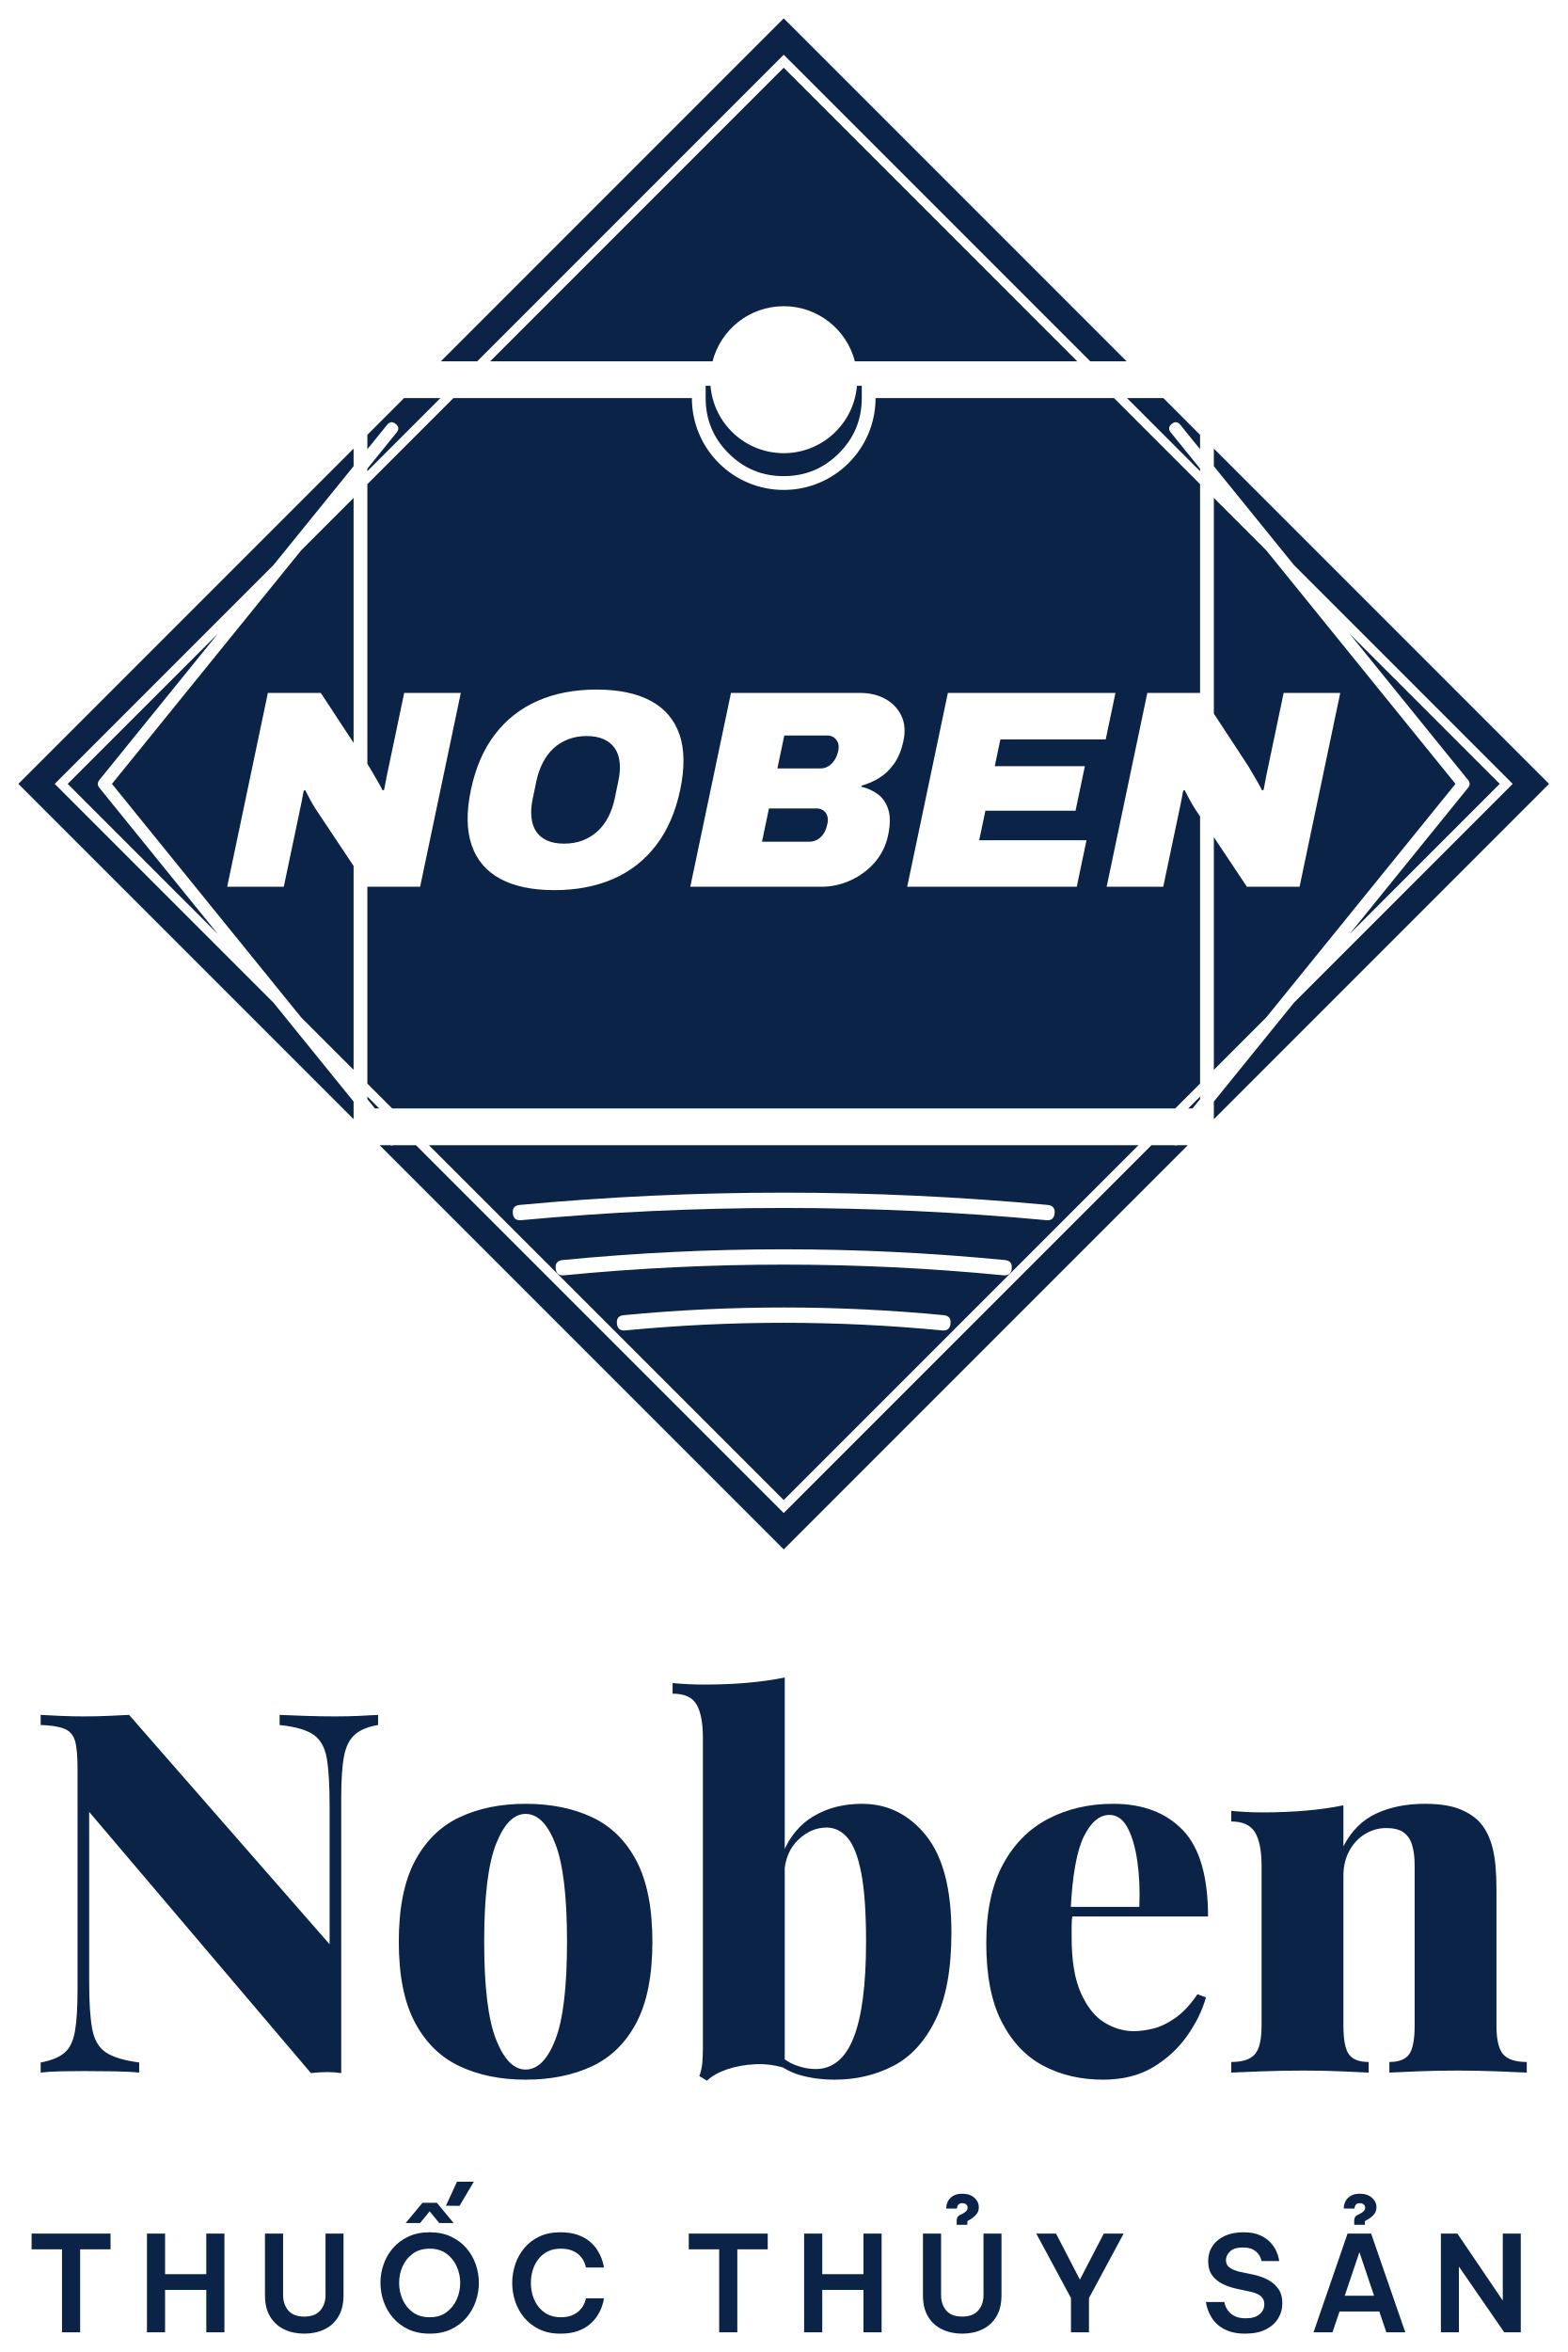
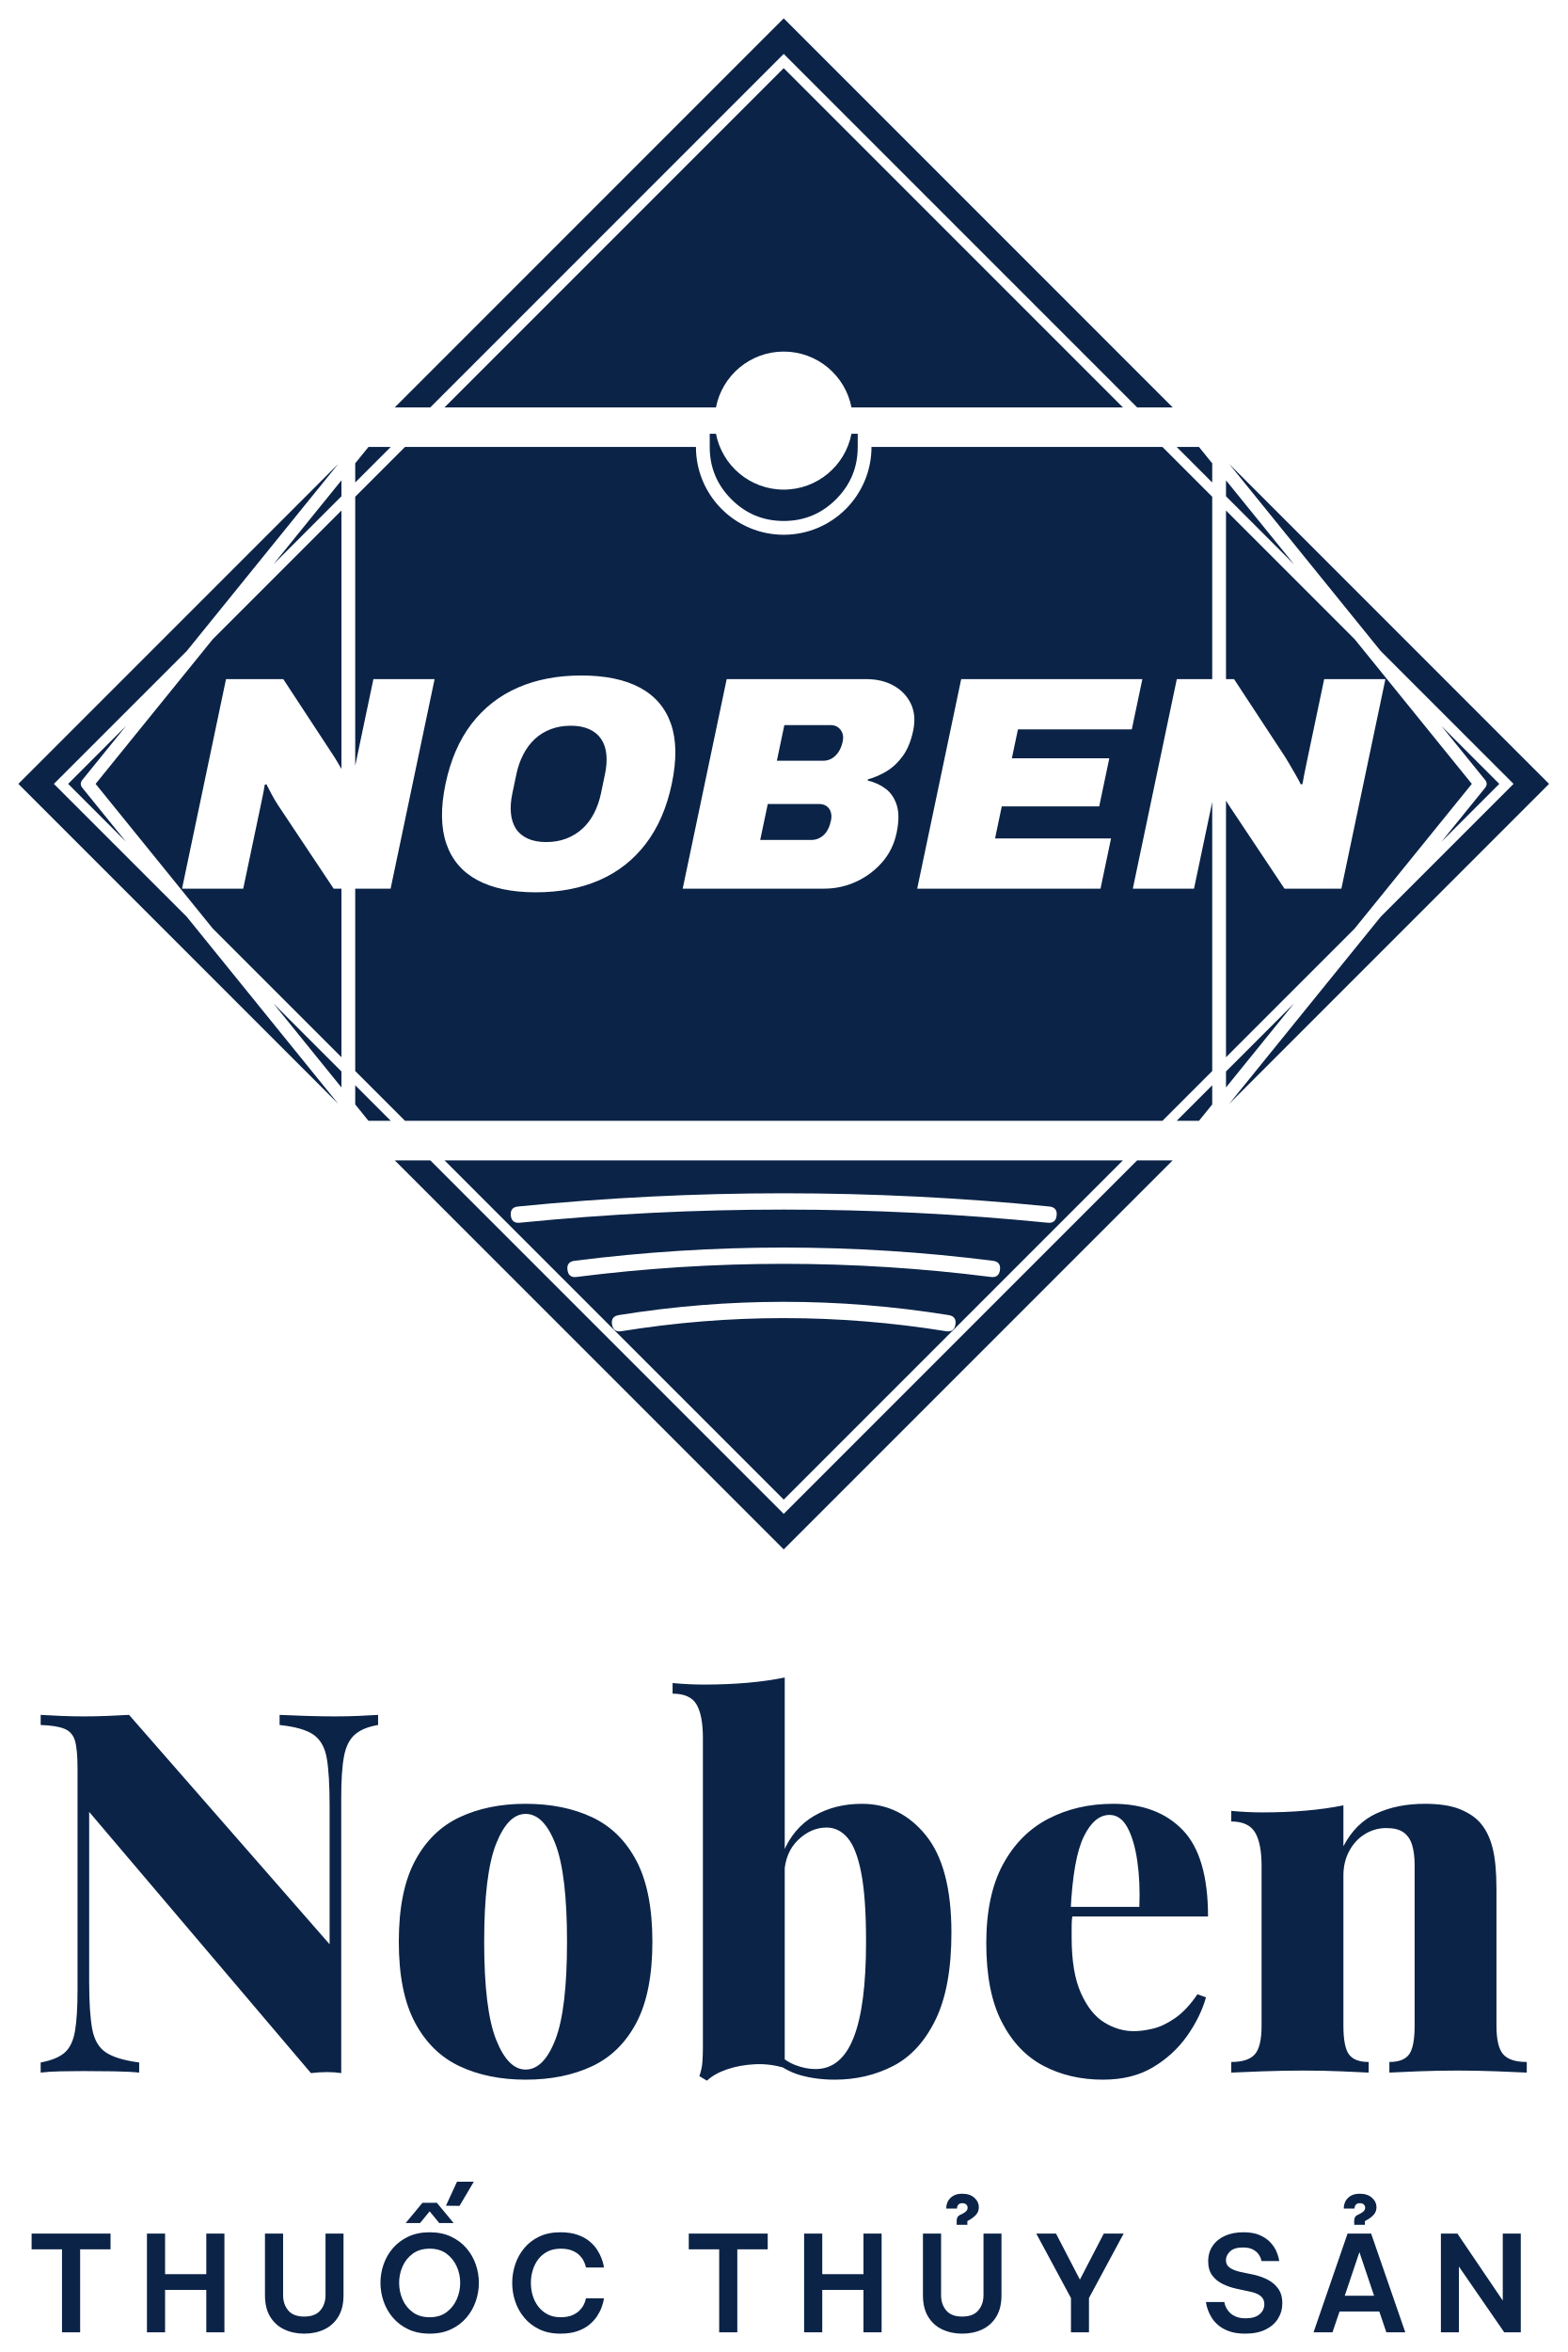
<svg xmlns="http://www.w3.org/2000/svg" viewBox="0 0 512 768.12" width="512" height="768.12">
  <g id="bieu-tuong" transform="translate(0 0)">
-     <path fill="#0b2347" d="M148.12,130 L226,130 C226,146.57 239.43,160 256,160 C272.57,160 286,146.57 286,130 L363.88,130 L392,158.12 L392,226.3 L374.77,226.3 L361.48,289.6 L379.97,289.6 L385.29,264.3 Q385.46,263.47 385.83,261.72 Q386.19,259.98 386.47,258.23 L386.97,258.04 Q387.69,259.42 388.47,260.94 Q389.26,262.46 390.44,264.3 L392,266.65 L392,353.88 L383.88,362 L128.12,362 L120,353.88 L120,289.56 L120.02,289.6 L137.23,289.6 L150.52,226.3 L132.03,226.3 L127.26,249.03 Q126.99,250.32 126.45,252.85 Q125.92,255.38 125.47,257.95 L124.97,258.14 Q124.47,257.03 123.42,255.24 Q122.37,253.44 121.36,251.7 Q120.56,250.32 120,249.46 L120,158.12 Z M371.88,374 L256,489.88 L140.12,374 Z M256,22.12 L351.88,118 L279.24,118 C276.58,107.65 267.18,100 256,100 C244.82,100 235.42,107.65 232.76,118 L160.12,118 Z M396.5,349.38 L396.5,273.4 L407.3,289.6 L424.5,289.6 L437.79,226.3 L419.3,226.3 L414.53,249.03 Q414.26,250.32 413.73,252.85 Q413.2,255.38 412.75,257.95 L412.25,258.14 Q411.74,257.03 410.69,255.24 Q409.64,253.44 408.63,251.7 Q407.62,249.95 406.98,249.03 L396.5,233.06 L396.5,162.62 L413.67,179.79 L475.43,256 L413.67,332.21 Z M115.5,162.62 L115.5,242.61 L104.8,226.3 L87.5,226.3 L74.21,289.6 L92.7,289.6 L98.01,264.3 Q98.19,263.47 98.55,261.72 Q98.92,259.98 99.2,258.23 L99.69,258.04 Q100.42,259.42 101.2,260.94 Q101.99,262.46 103.17,264.3 L115.5,282.81 L115.5,349.38 L98.33,332.21 L36.57,256 L98.33,179.79 Z M181.08,290.7 Q191.93,290.7 200.34,287.02 Q208.75,283.34 214.33,276.03 Q219.92,268.72 222.18,257.95 Q224.46,247.1 221.94,239.83 Q219.41,232.56 212.55,228.88 Q205.69,225.2 194.83,225.2 Q184.07,225.2 175.66,228.88 Q167.25,232.56 161.68,239.83 Q156.1,247.1 153.82,257.95 Q151.56,268.72 154.07,276.03 Q156.59,283.34 163.45,287.02 Q170.31,290.7 181.08,290.7 Z M225.48,289.6 L268.17,289.6 Q273.32,289.6 277.9,287.48 Q282.49,285.37 285.77,281.6 Q289.04,277.82 290.1,272.76 Q291.17,267.7 290.19,264.48 Q289.21,261.26 286.87,259.47 Q284.53,257.68 281.38,256.94 L281.45,256.57 Q284.48,255.74 287.23,254.04 Q289.98,252.34 292.07,249.4 Q294.16,246.45 295.12,241.85 Q296.09,237.25 294.43,233.76 Q292.77,230.26 289.23,228.28 Q285.69,226.3 280.91,226.3 L238.77,226.3 Z M388,374 L256,506 L124,374 L127.36,374 Q127.91,374.23 128.52,374 L135.88,374 L256,494.12 L376.12,374 L383.48,374 Q383.86,374.15 384.22,374.11 Q384.43,374.09 384.64,374 Z M296.33,289.6 L351.72,289.6 L354.9,274.42 L319.85,274.42 L321.88,264.76 L351.32,264.76 L354.37,250.22 L324.93,250.22 L326.77,241.48 L361.18,241.48 L364.36,226.3 L309.62,226.3 Z M256,6 L368,118 L356.12,118 L257.06,18.94 L256,17.88 L155.88,118 L144,118 Z M115.5,365.5 L6,256 L115.5,146.5 L115.5,152.25 L89.31,184.57 L17.88,256 L89.31,327.43 L115.5,359.75 Z M396.5,146.5 L506,256 L396.5,365.5 L396.5,359.75 L422.69,327.43 L494.12,256 L422.69,184.57 L396.5,152.25 Z M169.77,393.51 Q168.52,393.63 167.96,394.31 Q167.39,394.99 167.51,396.23 Q167.63,397.48 168.31,398.04 Q168.99,398.61 170.23,398.49 Q256,390.51 341.77,398.49 Q343.01,398.61 343.69,398.04 Q344.37,397.48 344.49,396.23 Q344.61,394.99 344.04,394.31 Q343.48,393.63 342.23,393.51 Q256,385.49 169.77,393.51 Z M184.26,275.52 Q180.95,275.52 178.64,274.47 Q176.34,273.41 175.09,271.48 Q173.84,269.54 173.58,266.83 Q173.32,264.12 174,260.9 L175.23,255.01 Q175.91,251.79 177.31,249.07 Q178.7,246.36 180.77,244.43 Q182.83,242.5 185.58,241.44 Q188.33,240.38 191.64,240.38 Q194.96,240.38 197.26,241.44 Q199.57,242.5 200.87,244.43 Q202.16,246.36 202.42,249.07 Q202.68,251.79 202,255.01 L200.77,260.9 Q200.09,264.12 198.69,266.83 Q197.3,269.54 195.19,271.48 Q193.08,273.41 190.33,274.47 Q187.58,275.52 184.26,275.52 Z M183.76,411.51 Q181.27,411.75 181.51,414.24 Q181.63,415.49 182.32,416.05 Q183,416.61 184.24,416.49 Q256,409.51 327.76,416.49 Q330.25,416.73 330.49,414.24 Q330.73,411.75 328.24,411.51 Q256,404.49 183.76,411.51 Z M203.76,429.51 Q201.27,429.75 201.51,432.24 Q201.75,434.73 204.24,434.49 Q256,429.51 307.76,434.49 Q310.25,434.73 310.49,432.24 Q310.73,429.75 308.24,429.51 Q256,424.49 203.76,429.51 Z M440.82,206.94 L489.88,256 L440.82,305.06 L479.55,257.26 Q480.57,256 479.55,254.74 Z M71.18,305.06 L22.12,256 L71.18,206.94 L32.45,254.74 Q31.43,256 32.45,257.26 Z M281.5,126 L281.5,130 Q281.5,140.56 274.03,148.03 Q266.56,155.5 256,155.5 Q245.44,155.5 237.97,148.03 Q230.5,140.56 230.5,130 L230.5,126 L232.08,126 C233.1,138.32 243.42,148 256,148 C268.58,148 278.9,138.32 279.92,126 Z M248.9,274.88 L251.18,264.02 L266.64,264.02 Q268.02,264.02 268.94,264.67 Q269.86,265.31 270.22,266.46 Q270.58,267.61 270.29,268.99 Q269.67,271.94 268.07,273.41 Q266.48,274.88 264.36,274.88 Z M253.93,250.96 L256.19,240.2 L270.17,240.2 Q272.1,240.2 273.18,241.62 Q274.26,243.05 273.84,245.07 Q273.43,247 272.57,248.29 Q271.7,249.58 270.54,250.27 Q269.38,250.96 267.91,250.96 Z M120,142 L132,130 L143.88,130 L120,153.88 L120,153.05 L129.55,141.26 Q130.81,139.71 129.26,138.45 Q127.71,137.19 126.45,138.74 L120,146.7 Z M392,153.88 L368.12,130 L380,130 L392,142 L392,146.7 L385.55,138.74 Q384.92,137.96 384.22,137.89 Q383.52,137.82 382.74,138.45 Q381.19,139.71 382.45,141.26 L392,153.05 Z M389.53,362 L388.12,362 L392,358.12 L392,358.95 Z M120,358.95 L120,358.12 L123.88,362 L122.47,362 Z" />
+     <path fill="#0b2347" d="M132.29,366.03 L116.03,349.77 L116.03,290.22 L127.59,290.22 L141.96,221.79 L121.97,221.79 L116.81,246.36 Q116.54,247.65 116.03,250.08 L116.03,162.23 L132.29,145.97 L227.33,145.97 C227.33,161.8 240.17,174.64 256,174.64 C271.83,174.64 284.67,161.8 284.67,145.97 L379.71,145.97 L395.97,162.23 L395.97,221.79 L384.4,221.79 L370.03,290.22 L390.02,290.22 L395.77,262.87 L395.97,261.91 L395.97,349.77 L379.71,366.03 Z M145.2,378.95 L366.8,378.95 L256,489.74 Z M256,22.26 L366.8,133.05 L278.13,133.05 C276.12,122.67 266.98,114.82 256,114.82 C245.02,114.82 235.88,122.67 233.87,133.05 L145.2,133.05 Z M400.47,345.27 L400.47,261.47 Q400.88,262.15 401.34,262.87 L419.57,290.22 L438.16,290.22 L452.54,221.79 L432.54,221.79 L427.38,246.36 Q427.09,247.75 426.52,250.49 Q425.94,253.22 425.46,256.01 L424.92,256.2 Q424.37,255.01 423.24,253.07 Q422.1,251.13 421.01,249.24 Q419.91,247.35 419.23,246.36 L403.1,221.79 L400.47,221.79 L400.47,166.73 L442.51,208.77 L480.77,256 L442.51,303.23 Z M111.53,166.73 L111.53,251.12 Q110.98,250.18 110.44,249.24 Q109.34,247.35 108.65,246.36 L92.53,221.79 L73.83,221.79 L59.46,290.22 L79.45,290.22 L85.2,262.87 L85.78,260.08 Q86.18,258.19 86.47,256.3 L87.01,256.1 Q87.79,257.6 88.64,259.24 Q89.49,260.88 90.77,262.87 L108.99,290.22 L111.53,290.22 L111.53,345.27 L69.49,303.23 L31.23,256 L69.49,208.77 Z M175,291.41 Q186.73,291.41 195.82,287.43 Q204.91,283.46 210.95,275.55 Q216.99,267.64 219.43,256.01 Q221.9,244.27 219.17,236.41 Q216.44,228.55 209.02,224.57 Q201.6,220.6 189.87,220.6 Q178.23,220.6 169.14,224.57 Q160.05,228.55 154.02,236.41 Q148,244.27 145.53,256.01 Q143.09,267.64 145.8,275.55 Q148.52,283.46 155.94,287.43 Q163.36,291.41 175,291.41 Z M223,290.22 L269.15,290.22 Q274.72,290.22 279.68,287.93 Q284.64,285.64 288.18,281.57 Q291.72,277.49 292.87,272.02 Q294.02,266.55 292.96,263.07 Q291.9,259.59 289.37,257.65 Q286.84,255.71 283.43,254.91 L283.51,254.51 Q286.79,253.62 289.76,251.78 Q292.73,249.94 294.99,246.76 Q297.25,243.57 298.29,238.6 Q299.34,233.63 297.55,229.85 Q295.75,226.07 291.93,223.93 Q288.1,221.79 282.93,221.79 L237.37,221.79 Z M299.6,290.22 L359.48,290.22 L362.92,273.81 L325.03,273.81 L327.22,263.36 L359.05,263.36 L362.35,247.65 L330.52,247.65 L332.51,238.2 L369.7,238.2 L373.15,221.79 L313.97,221.79 Z M256,6 L383.05,133.05 L371.45,133.05 L257.16,18.77 L256,17.6 L140.55,133.05 L128.95,133.05 Z M383.05,378.95 L256,506 L128.95,378.95 L140.55,378.95 L256,494.4 L371.45,378.95 Z M110.48,360.48 L6,256 L110.48,151.52 L61.01,212.6 L17.6,256 L61.01,299.41 Z M401.52,151.52 L506,256 L401.52,360.48 L450.99,299.41 L494.4,256 L450.99,212.6 Z M169.24,394.02 Q167.91,394.15 167.32,394.88 Q166.72,395.61 166.85,396.93 Q167.12,399.58 169.76,399.32 Q256,390.73 342.24,399.32 Q344.88,399.58 345.15,396.93 Q345.41,394.29 342.76,394.02 Q256,385.39 169.24,394.02 Z M178.44,275 Q174.86,275 172.37,273.86 Q169.87,272.71 168.52,270.63 Q167.17,268.54 166.89,265.6 Q166.61,262.67 167.34,259.19 L168.68,252.82 Q169.41,249.34 170.92,246.41 Q172.43,243.47 174.66,241.38 Q176.89,239.29 179.87,238.15 Q182.84,237.01 186.42,237.01 Q190,237.01 192.5,238.15 Q194.99,239.29 196.39,241.38 Q197.79,243.47 198.07,246.41 Q198.35,249.34 197.62,252.82 L196.29,259.19 Q195.55,262.67 194.04,265.6 Q192.53,268.54 190.25,270.63 Q187.97,272.71 185,273.86 Q182.02,275 178.44,275 Z M187.67,411.75 Q186.35,411.92 185.77,412.66 Q185.19,413.4 185.36,414.72 Q185.53,416.04 186.27,416.62 Q187.01,417.2 188.33,417.03 Q256,408.46 323.67,417.03 Q326.3,417.36 326.64,414.72 Q326.97,412.08 324.33,411.75 Q256,403.1 187.67,411.75 Z M202.12,429.49 Q200.8,429.71 200.25,430.47 Q199.7,431.23 199.91,432.54 Q200.13,433.86 200.89,434.41 Q201.65,434.96 202.96,434.75 Q256,426.19 309.04,434.75 Q311.66,435.17 312.09,432.54 Q312.51,429.92 309.88,429.49 Q256,420.81 202.12,429.49 Z M280.17,141.66 L280.17,145.97 Q280.17,155.98 273.09,163.06 Q266.01,170.14 256,170.14 Q245.99,170.14 238.91,163.06 Q231.83,155.98 231.83,145.97 L231.83,141.66 L233.87,141.66 C235.88,152.05 245.02,159.9 256,159.9 C266.98,159.9 276.12,152.05 278.13,141.66 Z M248.32,274.31 L250.79,262.57 L267.5,262.57 Q268.99,262.57 269.99,263.27 Q270.99,263.96 271.37,265.2 Q271.76,266.45 271.44,267.94 Q270.78,271.12 269.05,272.71 Q267.32,274.31 265.04,274.31 Z M253.76,248.45 L256.2,236.81 L271.32,236.81 Q273.41,236.81 274.57,238.35 Q275.74,239.89 275.28,242.08 Q274.85,244.17 273.91,245.56 Q272.97,246.95 271.72,247.7 Q270.46,248.45 268.87,248.45 Z M41.18,274.92 L22.26,256 L41.17,237.08 L26.92,254.68 Q25.85,256 26.92,257.32 Z M470.82,274.92 L485.08,257.32 Q486.15,256 485.08,254.68 L470.83,237.08 L489.74,256 Z M111.53,349.93 L111.53,355.14 L89.32,327.72 Z M400.47,355.14 L400.47,349.93 L422.68,327.72 Z M400.47,162.07 L400.47,156.87 L422.68,184.28 Z M111.53,156.87 L111.53,162.07 L89.32,184.28 Z M116.03,360.69 L116.03,354.43 L127.63,366.03 L120.35,366.03 Z M391.64,366.03 L384.37,366.03 L395.97,354.43 L395.97,360.69 Z M391.64,145.97 L395.97,151.31 L395.97,157.57 L384.37,145.97 Z M120.36,145.97 L127.63,145.97 L116.03,157.57 L116.03,151.31 Z" />
  </g>
  <g id="chu">
    <path fill="#0b2347" d="M123.505 560.05V563.35Q118.555 564.175 115.915 566.485Q113.275 568.795 112.368 573.58Q111.46 578.365 111.46 587.11V677.035Q109.315 676.705 106.84 676.705Q104.365 676.705 101.56 677.035L29.125 591.73V647.17Q29.125 657.235 30.115 662.598Q31.105 667.96 34.57 670.27Q38.035 672.58 45.46 673.57V676.87Q42.325 676.54 37.127 676.457Q31.93 676.375 27.31 676.375Q23.68 676.375 19.802 676.457Q15.925 676.54 13.285 676.87V673.57Q18.565 672.58 21.122 670.352Q23.68 668.125 24.505 663.257Q25.33 658.39 25.33 649.81V577.54Q25.33 571.435 24.505 568.547Q23.68 565.66 21.04 564.587Q18.4 563.515 13.285 563.35V560.05Q15.925 560.215 19.802 560.38Q23.68 560.545 27.31 560.545Q31.435 560.545 35.23 560.38Q39.025 560.215 42.16 560.05L107.665 634.96V589.75Q107.665 579.685 106.757 574.322Q105.85 568.96 102.468 566.567Q99.085 564.175 91.33 563.35V560.05Q94.63 560.215 99.828 560.38Q105.025 560.545 109.48 560.545Q113.44 560.545 117.235 560.38Q121.03 560.215 123.505 560.05ZM171.685 589.09Q184.06 589.09 193.382 593.463Q202.705 597.835 207.902 607.735Q213.1 617.635 213.1 634.135Q213.1 650.635 207.902 660.535Q202.705 670.435 193.382 674.808Q184.06 679.18 171.685 679.18Q159.475 679.18 150.152 674.808Q140.83 670.435 135.55 660.535Q130.27 650.635 130.27 634.135Q130.27 617.635 135.55 607.735Q140.83 597.835 150.152 593.463Q159.475 589.09 171.685 589.09ZM171.685 592.39Q165.91 592.39 162.032 602.207Q158.155 612.025 158.155 634.135Q158.155 656.245 162.032 666.062Q165.91 675.88 171.685 675.88Q177.625 675.88 181.42 666.062Q185.215 656.245 185.215 634.135Q185.215 612.025 181.42 602.207Q177.625 592.39 171.685 592.39ZM281.575 589.09Q294.115 589.09 302.447 599.403Q310.78 609.715 310.78 631.165Q310.78 648.985 305.582 659.628Q300.385 670.27 291.722 674.725Q283.06 679.18 272.665 679.18Q266.56 679.18 261.363 677.695Q256.165 676.21 251.875 672.25L254.02 670.6Q256.66 673.24 259.96 674.477Q263.26 675.715 266.395 675.715Q274.81 675.715 278.852 665.403Q282.895 655.09 282.895 634.135Q282.895 619.78 281.327 611.695Q279.76 603.61 276.873 600.227Q273.985 596.845 270.025 596.845Q264.91 596.845 260.702 600.888Q256.495 604.93 256.165 611.86L255.835 604.93Q259.135 597.01 265.9 593.05Q272.665 589.09 281.575 589.09ZM256.33 547.84V675.385Q251.545 673.9 246.595 674.148Q241.645 674.395 237.52 675.798Q233.395 677.2 230.92 679.51L228.445 678.025Q229.27 675.715 229.435 673.405Q229.6 671.095 229.6 668.785V567.64Q229.6 560.215 227.538 556.668Q225.475 553.12 219.7 553.12V549.655Q224.98 550.15 229.93 550.15Q237.52 550.15 244.12 549.572Q250.72 548.995 256.33 547.84ZM363.58 589.09Q378.1 589.09 386.35 597.67Q394.6 606.25 394.6 625.885H341.635L341.47 622.75H372.16Q372.49 614.665 371.5 607.817Q370.51 600.97 368.283 596.845Q366.055 592.72 362.425 592.72Q357.475 592.72 354.01 599.815Q350.545 606.91 349.72 623.905L350.38 625.06Q350.05 626.875 350.05 628.773Q350.05 630.67 350.05 632.815Q350.05 644.2 353.103 650.965Q356.155 657.73 360.775 660.535Q365.395 663.34 370.345 663.34Q373.15 663.34 376.615 662.515Q380.08 661.69 383.875 659.05Q387.67 656.41 391.135 651.295L393.94 652.285Q392.125 658.72 387.752 664.908Q383.38 671.095 376.615 675.138Q369.85 679.18 360.28 679.18Q349.39 679.18 340.81 674.642Q332.23 670.105 327.197 660.288Q322.165 650.47 322.165 634.63Q322.165 618.955 327.61 608.89Q333.055 598.825 342.46 593.957Q351.865 589.09 363.58 589.09ZM465.385 589.09Q472.645 589.09 477.017 590.905Q481.39 592.72 483.7 595.525Q486.34 598.66 487.577 603.61Q488.815 608.56 488.815 616.975V661.525Q488.815 668.455 491.043 670.93Q493.27 673.405 498.715 673.405V676.87Q495.415 676.705 488.897 676.457Q482.38 676.21 476.275 676.21Q469.51 676.21 463.24 676.457Q456.97 676.705 453.835 676.87V673.405Q458.455 673.405 460.27 670.93Q462.085 668.455 462.085 661.525V609.055Q462.085 605.26 461.26 602.538Q460.435 599.815 458.455 598.413Q456.475 597.01 452.845 597.01Q449.05 597.01 445.832 598.99Q442.615 600.97 440.717 604.518Q438.82 608.065 438.82 612.52V661.525Q438.82 668.455 440.635 670.93Q442.45 673.405 447.07 673.405V676.87Q443.935 676.705 437.995 676.457Q432.055 676.21 425.95 676.21Q419.185 676.21 412.42 676.457Q405.655 676.705 402.19 676.87V673.405Q407.635 673.405 409.862 670.93Q412.09 668.455 412.09 661.525V609.385Q412.09 601.96 409.945 598.413Q407.8 594.865 402.19 594.865V591.4Q407.47 591.895 412.42 591.895Q419.845 591.895 426.527 591.317Q433.21 590.74 438.82 589.585V602.95Q442.78 595.36 449.627 592.225Q456.475 589.09 465.385 589.09Z" />
    <path fill="#0b2347" d="M20.253 761.689V734.595H10.322V729.455H36.109V734.595H26.177V761.689ZM48.001 761.689V729.455H53.925V742.697H67.385V729.455H73.309V761.689H67.385V747.837H53.925V761.689ZM99.358 762.125Q95.786 762.125 92.868 760.753Q89.949 759.381 88.25 756.593Q86.552 753.805 86.552 749.58V729.455H92.476V749.58Q92.476 752.542 94.153 754.545Q95.83 756.549 99.358 756.549Q102.93 756.549 104.629 754.545Q106.328 752.542 106.328 749.58V729.455H112.208V749.58Q112.208 753.805 110.51 756.593Q108.811 759.381 105.914 760.753Q103.017 762.125 99.358 762.125ZM150.106 720.394 145.663 720.351 149.278 712.51H154.767ZM132.507 726.014 137.996 719.392H142.7L148.189 726.014H143.485L140.348 722.18L137.212 726.014ZM140.348 762.125Q136.384 762.125 133.379 760.709Q130.373 759.293 128.347 756.919Q126.322 754.545 125.298 751.583Q124.275 748.621 124.275 745.528Q124.275 742.436 125.298 739.495Q126.322 736.555 128.347 734.203Q130.373 731.851 133.379 730.435Q136.384 729.019 140.348 729.019Q144.312 729.019 147.318 730.435Q150.323 731.851 152.349 734.203Q154.375 736.555 155.398 739.495Q156.422 742.436 156.422 745.528Q156.422 748.621 155.398 751.583Q154.375 754.545 152.349 756.919Q150.323 759.293 147.318 760.709Q144.312 762.125 140.348 762.125ZM140.348 756.767Q143.615 756.767 145.815 755.155Q148.015 753.544 149.169 750.973Q150.323 748.403 150.323 745.528Q150.323 742.697 149.169 740.149Q148.015 737.601 145.815 735.989Q143.615 734.377 140.348 734.377Q137.081 734.377 134.86 735.989Q132.638 737.601 131.506 740.149Q130.373 742.697 130.373 745.528Q130.373 748.403 131.506 750.973Q132.638 753.544 134.86 755.155Q137.081 756.767 140.348 756.767ZM183.037 762.125Q179.117 762.125 176.176 760.709Q173.236 759.293 171.254 756.919Q169.272 754.545 168.292 751.605Q167.312 748.665 167.312 745.572Q167.312 742.479 168.292 739.517Q169.272 736.555 171.254 734.181Q173.236 731.807 176.176 730.413Q179.117 729.019 183.037 729.019Q186.304 729.019 188.656 729.847Q191.008 730.675 192.577 731.981Q194.145 733.288 195.081 734.769Q196.018 736.25 196.497 737.557Q196.976 738.864 197.129 739.691Q197.281 740.519 197.281 740.519H191.401Q191.401 740.519 191.248 739.909Q191.096 739.299 190.638 738.363Q190.181 737.426 189.266 736.512Q188.351 735.597 186.849 734.987Q185.346 734.377 183.124 734.377Q180.685 734.377 178.855 735.314Q177.026 736.25 175.806 737.862Q174.586 739.474 173.998 741.477Q173.41 743.481 173.41 745.572Q173.41 747.663 173.998 749.645Q174.586 751.627 175.806 753.239Q177.026 754.85 178.855 755.809Q180.685 756.767 183.124 756.767Q185.346 756.767 186.849 756.135Q188.351 755.504 189.266 754.589Q190.181 753.674 190.638 752.759Q191.096 751.845 191.248 751.213Q191.401 750.581 191.401 750.581H197.281Q197.281 750.581 197.129 751.409Q196.976 752.237 196.497 753.565Q196.018 754.894 195.081 756.353Q194.145 757.812 192.577 759.141Q191.008 760.47 188.656 761.297Q186.304 762.125 183.037 762.125ZM234.917 761.689V734.595H224.985V729.455H250.773V734.595H240.841V761.689ZM262.665 761.689V729.455H268.589V742.697H282.049V729.455H287.973V761.689H282.049V747.837H268.589V761.689ZM312.497 726.58V725.186Q312.497 724.663 312.715 724.184Q312.933 723.705 313.499 723.4L314.153 723.095Q315.111 722.616 315.59 722.137Q316.069 721.658 316.069 720.961Q316.069 720.394 315.634 719.959Q315.198 719.523 314.37 719.523Q313.543 719.523 313.151 719.893Q312.759 720.264 312.672 720.699Q312.584 721.135 312.584 721.266H309.1Q309.056 720.133 309.579 719.022Q310.102 717.911 311.278 717.171Q312.454 716.43 314.283 716.43Q316.81 716.43 318.269 717.737Q319.728 719.044 319.728 720.874Q319.728 722.311 318.77 723.356Q317.812 724.402 316.156 725.273L315.982 725.36V726.58ZM314.283 762.125Q310.711 762.125 307.793 760.753Q304.874 759.381 303.175 756.593Q301.477 753.805 301.477 749.58V729.455H307.401V749.58Q307.401 752.542 309.078 754.545Q310.755 756.549 314.283 756.549Q317.855 756.549 319.554 754.545Q321.253 752.542 321.253 749.58V729.455H327.133V749.58Q327.133 753.805 325.435 756.593Q323.736 759.381 320.839 760.753Q317.942 762.125 314.283 762.125ZM349.828 761.689V750.494L338.503 729.455H344.95L352.747 744.483L360.544 729.455H367.034L355.709 750.494V761.689ZM406.761 762.125Q403.756 762.125 401.621 761.384Q399.487 760.644 398.071 759.468Q396.655 758.292 395.828 756.963Q395 755.634 394.586 754.458Q394.172 753.282 394.042 752.542Q393.911 751.801 393.911 751.801H399.922Q399.922 751.801 400.031 752.324Q400.14 752.847 400.532 753.652Q400.924 754.458 401.686 755.242Q402.449 756.026 403.734 756.571Q405.019 757.115 406.935 757.115Q409.897 757.115 411.444 755.787Q412.99 754.458 412.99 752.498Q412.99 750.843 411.814 749.863Q410.638 748.883 408.329 748.403L404.06 747.489Q401.578 746.966 399.421 745.921Q397.265 744.875 395.958 743.089Q394.651 741.303 394.651 738.515Q394.651 735.597 396.111 733.462Q397.57 731.328 400.14 730.174Q402.71 729.019 406.151 729.019Q409.418 729.019 411.553 729.978Q413.687 730.936 414.972 732.33Q416.257 733.724 416.867 735.118Q417.477 736.512 417.673 737.47Q417.869 738.428 417.869 738.428H412.075Q412.075 738.428 411.901 737.753Q411.727 737.078 411.117 736.207Q410.507 735.335 409.288 734.66Q408.068 733.985 406.021 733.985Q403.102 733.985 401.774 735.292Q400.445 736.599 400.445 738.123Q400.445 739.691 401.665 740.563Q402.884 741.434 404.932 741.913L409.505 742.871Q412.075 743.438 414.21 744.57Q416.344 745.703 417.608 747.554Q418.871 749.405 418.871 752.15Q418.871 754.937 417.477 757.203Q416.083 759.468 413.382 760.796Q410.682 762.125 406.761 762.125ZM442.35 726.58V725.186Q442.35 724.663 442.567 724.184Q442.785 723.705 443.352 723.4L444.005 723.095Q444.963 722.616 445.442 722.137Q445.922 721.658 445.922 720.961Q445.922 720.394 445.486 719.959Q445.05 719.523 444.223 719.523Q443.395 719.523 443.003 719.893Q442.611 720.264 442.524 720.699Q442.437 721.135 442.437 721.266H438.952Q438.908 720.133 439.431 719.022Q439.954 717.911 441.13 717.171Q442.306 716.43 444.136 716.43Q446.662 716.43 448.143 717.737Q449.624 719.044 449.624 720.874Q449.624 722.311 448.666 723.356Q447.708 724.402 446.009 725.273L445.834 725.36V726.58ZM429.064 761.689 440.172 729.455H447.882L459.033 761.689H452.848L450.539 754.894H437.558L435.249 761.689ZM439.257 749.754H448.84L444.049 735.51ZM470.664 761.689V729.455H476.065L490.876 751.322V729.455H496.756V761.689H491.355L476.544 740.214V761.689Z" />
  </g>
</svg>
